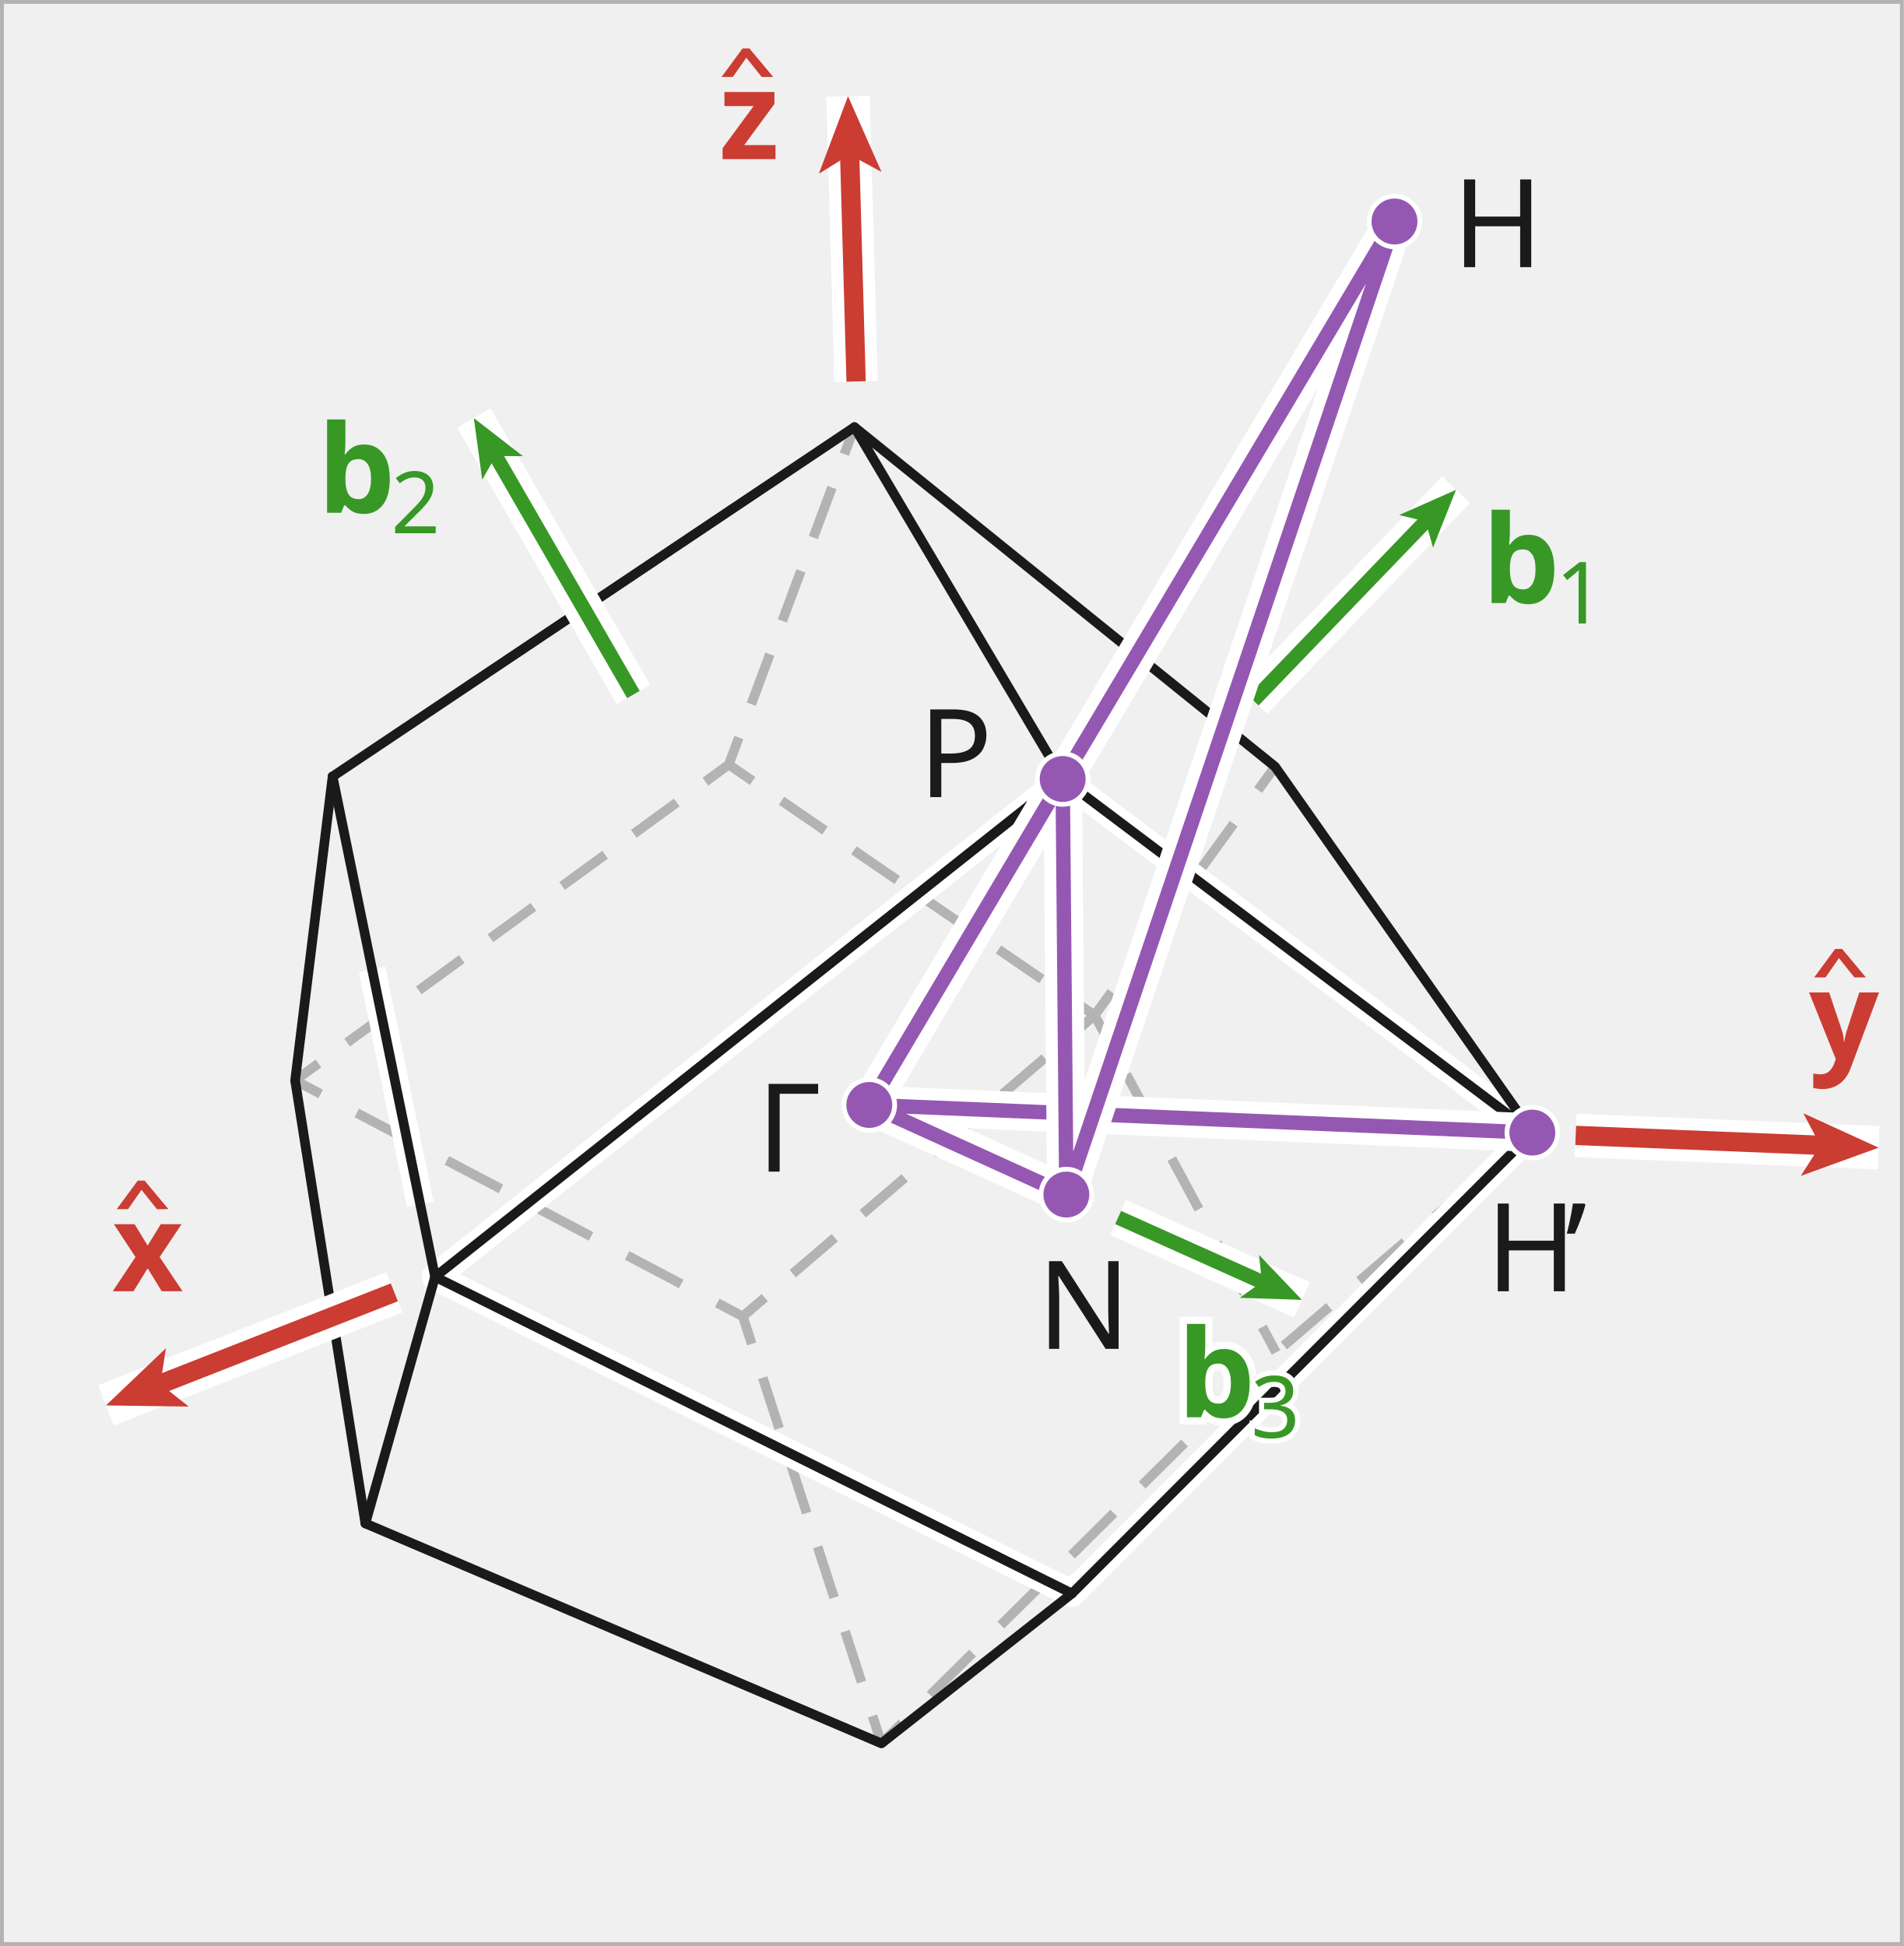
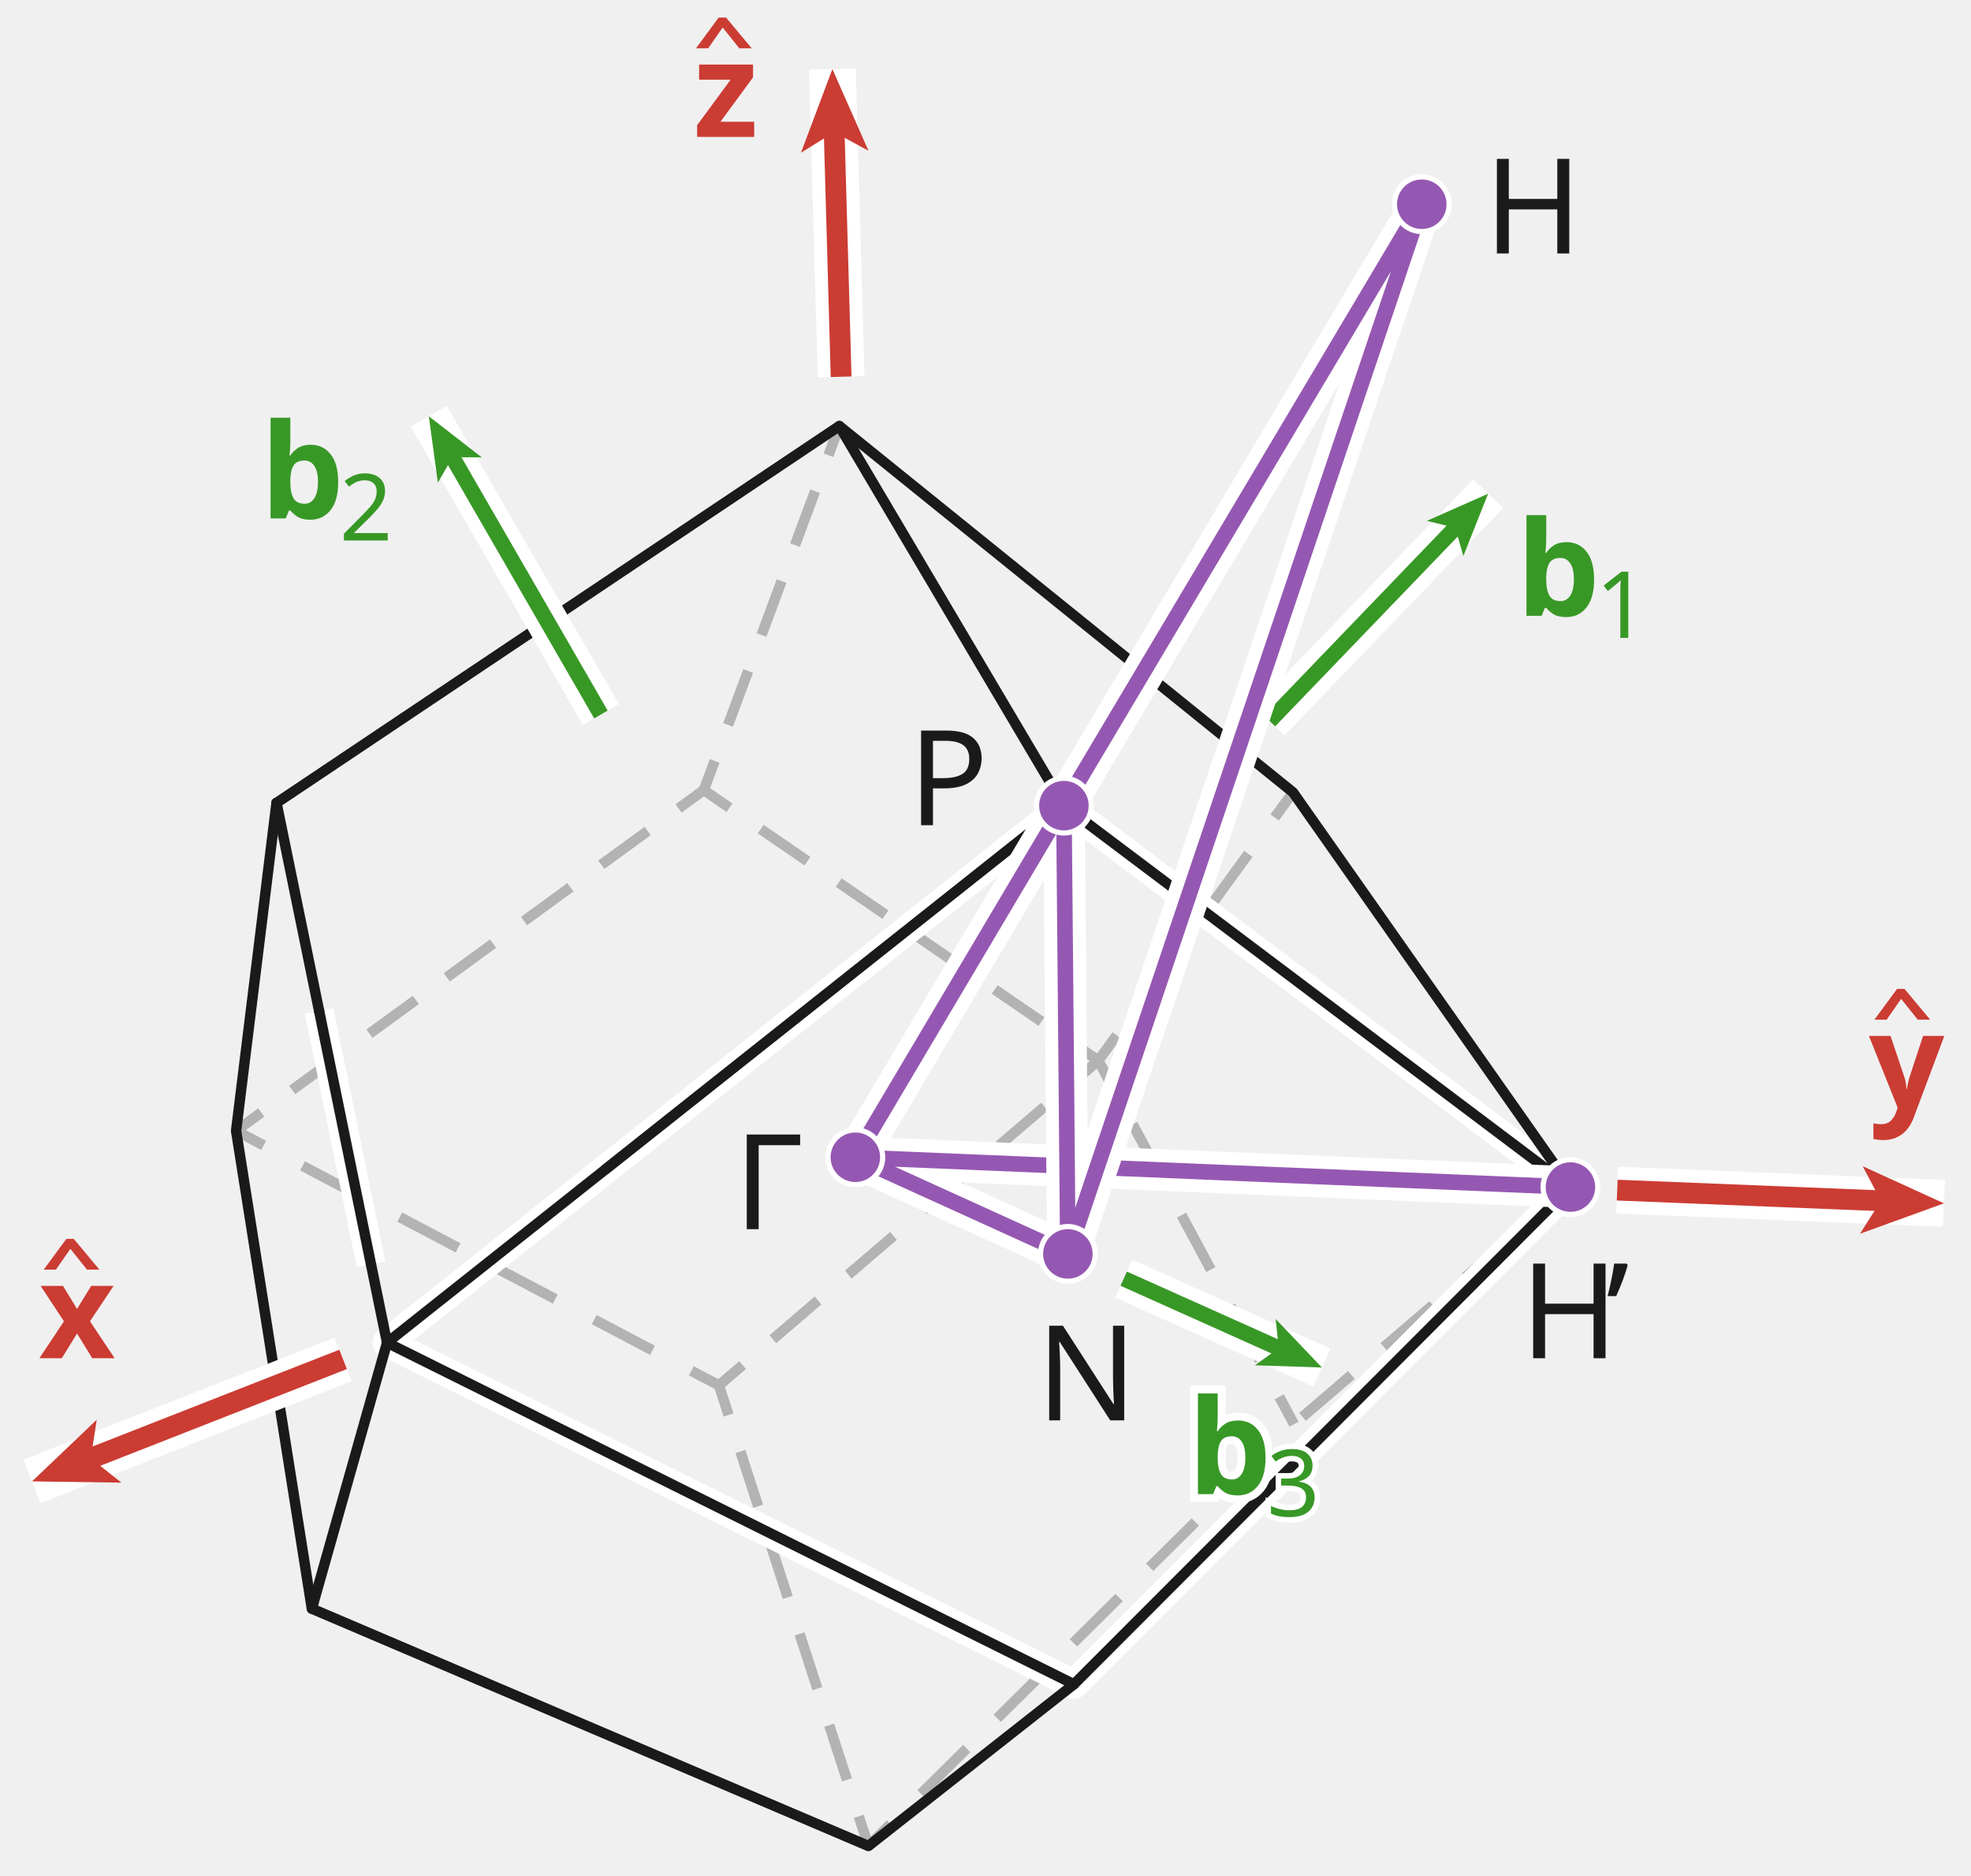
- <svg xmlns="http://www.w3.org/2000/svg" viewBox="0 0 494.043 505">
+ <svg xmlns="http://www.w3.org/2000/svg" id="logo-dark" viewBox="0 0 474.248 451.281">
  <defs>
-     <style>.cls-1,.cls-10,.cls-11,.cls-12,.cls-13,.cls-14,.cls-16,.cls-17,.cls-19,.cls-2,.cls-20,.cls-28,.cls-29,.cls-3,.cls-33,.cls-4,.cls-5,.cls-6,.cls-7,.cls-8,.cls-9{fill:none;}.cls-1,.cls-10,.cls-2,.cls-3,.cls-33,.cls-4,.cls-5,.cls-6,.cls-7,.cls-8,.cls-9{stroke:#b3b3b3;}.cls-1,.cls-10,.cls-11,.cls-12,.cls-19,.cls-2,.cls-20,.cls-3,.cls-4,.cls-5,.cls-6,.cls-7,.cls-8,.cls-9{stroke-linejoin:round;}.cls-1,.cls-10,.cls-12,.cls-2,.cls-3,.cls-4,.cls-5,.cls-6,.cls-7,.cls-8,.cls-9{stroke-width:2.5px;}.cls-2{stroke-dasharray:15.863 10.575;}.cls-3{stroke-dasharray:13.802 9.202;}.cls-4{stroke-dasharray:13.649 9.099;}.cls-5{stroke-dasharray:14.341 9.56;}.cls-6{stroke-dasharray:13.846 9.23;}.cls-7{stroke-dasharray:13.841 9.227;}.cls-8{stroke-dasharray:14.884 9.922;}.cls-9{stroke-dasharray:16.183 10.789;}.cls-10{stroke-dasharray:15.484 10.323;}.cls-11,.cls-13,.cls-16,.cls-19,.cls-28,.cls-29{stroke:#fff;}.cls-11{stroke-width:7px;}.cls-12{stroke:#1a1a1a;}.cls-12,.cls-19,.cls-20{stroke-linecap:round;}.cls-13,.cls-14,.cls-16,.cls-17,.cls-33{stroke-miterlimit:10;}.cls-13{stroke-width:11.25px;}.cls-14{stroke:#cb3c33;stroke-width:5px;}.cls-15,.cls-23,.cls-24,.cls-25{fill:#cb3c33;}.cls-16,.cls-19{stroke-width:10px;}.cls-17{stroke:#389826;}.cls-17,.cls-20,.cls-28,.cls-29{stroke-width:3.75px;}.cls-18,.cls-26,.cls-27{fill:#389826;}.cls-20{stroke:#9558b2;}.cls-21{fill:#9558b2;}.cls-22{fill:#fff;}.cls-23,.cls-24,.cls-25,.cls-26,.cls-27,.cls-28,.cls-29,.cls-30,.cls-32{font-size:31.875px;}.cls-23,.cls-24,.cls-25,.cls-26,.cls-28{font-family:MyriadPro-Bold, Myriad Pro;font-weight:700;}.cls-23{letter-spacing:-0.5em;}.cls-25{letter-spacing:0em;}.cls-27,.cls-29,.cls-30,.cls-32{font-family:MyriadPro-Regular, Myriad Pro;}.cls-30,.cls-32{fill:#1a1a1a;}.cls-30{letter-spacing:-0.005em;}.cls-31{letter-spacing:-0.086em;}</style>
+     <style>.cls-1,.cls-10,.cls-11,.cls-12,.cls-13,.cls-14,.cls-16,.cls-17,.cls-19,.cls-2,.cls-20,.cls-28,.cls-29,.cls-3,.cls-4,.cls-5,.cls-6,.cls-7,.cls-8,.cls-9{fill:none;}.cls-1,.cls-10,.cls-2,.cls-3,.cls-4,.cls-5,.cls-6,.cls-7,.cls-8,.cls-9{stroke:#b3b3b3;}.cls-1,.cls-10,.cls-11,.cls-12,.cls-19,.cls-2,.cls-20,.cls-3,.cls-4,.cls-5,.cls-6,.cls-7,.cls-8,.cls-9{stroke-linejoin:round;}.cls-1,.cls-10,.cls-12,.cls-2,.cls-3,.cls-4,.cls-5,.cls-6,.cls-7,.cls-8,.cls-9{stroke-width:2.5px;}.cls-2{stroke-dasharray:15.863 10.575;}.cls-3{stroke-dasharray:13.802 9.202;}.cls-4{stroke-dasharray:13.649 9.099;}.cls-5{stroke-dasharray:14.341 9.56;}.cls-6{stroke-dasharray:13.846 9.23;}.cls-7{stroke-dasharray:13.841 9.227;}.cls-8{stroke-dasharray:14.884 9.922;}.cls-9{stroke-dasharray:16.183 10.789;}.cls-10{stroke-dasharray:15.484 10.323;}.cls-11,.cls-13,.cls-16,.cls-19,.cls-28,.cls-29{stroke:#fff;}.cls-11{stroke-width:7px;}.cls-12{stroke:#1a1a1a;}.cls-12,.cls-19,.cls-20{stroke-linecap:round;}.cls-13,.cls-14,.cls-16,.cls-17{stroke-miterlimit:10;}.cls-13{stroke-width:11.25px;}.cls-14{stroke:#cb3c33;stroke-width:5px;}.cls-15,.cls-23,.cls-24,.cls-25{fill:#cb3c33;}.cls-16,.cls-19{stroke-width:10px;}.cls-17{stroke:#389826;}.cls-17,.cls-20,.cls-28,.cls-29{stroke-width:3.75px;}.cls-18,.cls-26,.cls-27{fill:#389826;}.cls-20{stroke:#9558b2;}.cls-21{fill:#9558b2;}.cls-22{fill:#fff;}.cls-23,.cls-24,.cls-25,.cls-26,.cls-27,.cls-28,.cls-29,.cls-30,.cls-32{font-size:31.875px;}.cls-23,.cls-24,.cls-25,.cls-26,.cls-28{font-family:MyriadPro-Bold, Myriad Pro;font-weight:700;}.cls-23{letter-spacing:-0.5em;}.cls-25{letter-spacing:0em;}.cls-27,.cls-29,.cls-30,.cls-32{font-family:MyriadPro-Regular, Myriad Pro;}.cls-30,.cls-32{fill:#1a1a1a;}.cls-30{letter-spacing:-0.005em;}.cls-31{letter-spacing:-0.086em;}</style>
  </defs>
-   <g id="logo-dark">
-     <g id="BZ-back">
-       <polyline class="cls-1" points="198.459 336.739 192.761 341.616 186.126 338.119" />
-       <line class="cls-2" x1="176.771" y1="333.189" x2="87.895" y2="286.35" />
-       <polyline class="cls-1" points="83.217 283.885 76.582 280.388 82.645 275.973" />
-       <line class="cls-3" x1="90.082" y1="270.555" x2="179.336" y2="205.546" />
-       <polyline class="cls-1" points="183.055 202.837 189.117 198.422 195.304 202.661" />
-       <line class="cls-4" x1="202.81" y1="207.805" x2="274.116" y2="256.67" />
-       <polyline class="cls-1" points="277.869 259.242 284.056 263.482 278.358 268.359" />
-       <line class="cls-5" x1="271.094" y1="274.575" x2="202.091" y2="333.631" />
-       <line class="cls-1" x1="221.733" y1="110.839" x2="219.116" y2="117.867" />
-       <line class="cls-6" x1="215.894" y1="126.517" x2="193.345" y2="187.068" />
-       <line class="cls-1" x1="191.734" y1="191.393" x2="189.117" y2="198.422" />
-       <line class="cls-1" x1="192.761" y1="341.616" x2="195.077" y2="348.75" />
-       <line class="cls-7" x1="197.926" y1="357.526" x2="224.991" y2="440.902" />
-       <line class="cls-1" x1="226.415" y1="445.291" x2="228.731" y2="452.424" />
-       <line class="cls-1" x1="331.13" y1="350.961" x2="327.576" y2="344.357" />
-       <line class="cls-8" x1="322.874" y1="335.619" x2="289.961" y2="274.455" />
-       <polyline class="cls-1" points="287.61 270.086 284.056 263.482 288.461 257.412" />
-       <line class="cls-9" x1="294.797" y1="248.68" x2="323.311" y2="209.387" />
-       <line class="cls-1" x1="326.479" y1="205.021" x2="330.884" y2="198.951" />
-       <line class="cls-1" x1="228.731" y1="452.424" x2="234.058" y2="447.145" />
-       <polyline class="cls-10" points="241.391 439.88 331.13 350.961 388.032 302.158" />
-       <line class="cls-1" x1="391.95" y1="298.798" x2="397.643" y2="293.915" />
-     </g>
-     <g id="BZ_front_" data-name="BZ (front)">
-       <polyline class="cls-11" points="275.765 202.158 112.905 331.35 180.319 364.87 278.173 413.524 397.643 293.915 275.765 202.158" />
-       <polyline class="cls-12" points="275.765 202.158 112.905 331.35 180.319 364.87 278.173 413.524 397.643 293.915 275.765 202.158" />
-       <polyline class="cls-12" points="278.173 413.524 228.731 452.424 94.813 395.34 112.905 331.35" />
-       <polyline class="cls-12" points="94.813 395.34 76.582 280.388 86.311 201.503" />
-       <polyline class="cls-12" points="165.461 289.659 275.765 202.158 221.733 110.839 86.311 201.503" />
-       <line class="cls-12" x1="109.043" y1="312.496" x2="112.905" y2="331.35" />
-       <line class="cls-11" x1="96.561" y1="251.551" x2="109.043" y2="312.496" />
-       <line class="cls-12" x1="96.561" y1="251.551" x2="109.043" y2="312.496" />
-       <line class="cls-12" x1="86.311" y1="201.503" x2="96.561" y2="251.551" />
-       <polyline class="cls-12" points="221.733 110.839 330.884 198.951 397.643 293.915" />
-     </g>
-     <g id="Cartesian_axes" data-name="Cartesian axes">
-       <line class="cls-13" x1="222.161" y1="98.988" x2="220.061" y2="24.966" />
-       <line class="cls-14" x1="222.161" y1="98.988" x2="220.461" y2="39.082" />
-       <polygon class="cls-15" points="220.061 24.966 228.753 44.626 220.491 40.137 212.499 45.088 220.061 24.966" />
-       <line class="cls-13" x1="408.893" y1="294.65" x2="487.521" y2="297.829" />
-       <line class="cls-14" x1="408.893" y1="294.65" x2="473.411" y2="297.258" />
-       <polygon class="cls-15" points="487.521 297.829 467.31 305.149 472.357 297.216 467.967 288.903 487.521 297.829" />
-       <line class="cls-13" x1="102.331" y1="335.37" x2="27.494" y2="364.717" />
-       <line class="cls-14" x1="102.331" y1="335.37" x2="40.64" y2="359.562" />
-       <polygon class="cls-15" points="27.494 364.717 43.05 349.883 41.623 359.177 48.986 365.021 27.494 364.717" />
-     </g>
-     <g id="Reciprocal_axes" data-name="Reciprocal axes">
-       <line class="cls-16" x1="164.369" y1="180.234" x2="122.956" y2="108.495" />
-       <line class="cls-17" x1="164.369" y1="180.234" x2="128.251" y2="117.667" />
-       <polygon class="cls-18" points="122.956 108.495 135.698 118.371 128.646 118.353 125.137 124.467 122.956 108.495" />
-       <line class="cls-16" x1="325.252" y1="181.783" x2="377.833" y2="127.122" />
-       <line class="cls-17" x1="325.252" y1="181.783" x2="370.491" y2="134.755" />
-       <polygon class="cls-18" points="377.833 127.122 371.882 142.105 369.942 135.325 363.094 133.651 377.833 127.122" />
-       <line class="cls-16" x1="290.157" y1="315.95" x2="337.847" y2="337.326" />
-       <line class="cls-17" x1="290.157" y1="315.95" x2="328.183" y2="332.994" />
-       <polygon class="cls-18" points="337.847 337.326 321.734 336.787 327.46 332.671 326.722 325.659 337.847 337.326" />
-     </g>
-     <g id="k-path">
-       <polyline class="cls-19" points="276.724 309.996 225.587 286.747 397.643 293.915" />
-       <polyline class="cls-20" points="276.724 309.996 225.587 286.747 397.643 293.915" />
-       <polyline class="cls-19" points="275.765 202.158 361.876 57.482 276.724 309.996 275.765 202.158 225.587 286.747" />
-       <polyline class="cls-20" points="275.765 202.158 361.876 57.482 276.724 309.996 275.765 202.158 225.587 286.747" />
-     </g>
-     <g id="High-symmetry_points" data-name="High-symmetry points">
-       <path class="cls-21" d="M276.724,316.576A6.58,6.58,0,1,1,283.3,310,6.588,6.588,0,0,1,276.724,316.576Z" />
-       <path class="cls-22" d="M276.724,304.042A5.954,5.954,0,1,1,270.77,310a5.954,5.954,0,0,1,5.954-5.954m0-1.25a7.2,7.2,0,1,0,7.2,7.2,7.212,7.212,0,0,0-7.2-7.2Z" />
-       <path class="cls-21" d="M225.587,293.327a6.58,6.58,0,1,1,6.58-6.58A6.588,6.588,0,0,1,225.587,293.327Z" />
-       <path class="cls-22" d="M225.587,280.793a5.954,5.954,0,1,1-5.954,5.954,5.954,5.954,0,0,1,5.954-5.954m0-1.25a7.2,7.2,0,1,0,7.205,7.2,7.212,7.212,0,0,0-7.205-7.2Z" />
-       <path class="cls-21" d="M275.765,208.737a6.579,6.579,0,1,1,6.579-6.579A6.586,6.586,0,0,1,275.765,208.737Z" />
-       <path class="cls-22" d="M275.765,196.2a5.954,5.954,0,1,1-5.955,5.954,5.953,5.953,0,0,1,5.955-5.954m0-1.25a7.2,7.2,0,1,0,7.2,7.2,7.212,7.212,0,0,0-7.2-7.2Z" />
-       <circle class="cls-21" cx="361.876" cy="57.482" r="6.58" />
-       <path class="cls-22" d="M361.876,51.528a5.955,5.955,0,1,1-5.955,5.954,5.954,5.954,0,0,1,5.955-5.954m0-1.25a7.2,7.2,0,1,0,7.2,7.2,7.213,7.213,0,0,0-7.2-7.2Z" />
-       <path class="cls-21" d="M397.643,300.5a6.58,6.58,0,1,1,6.579-6.58A6.587,6.587,0,0,1,397.643,300.5Z" />
-       <path class="cls-22" d="M397.643,287.961a5.955,5.955,0,1,1-5.954,5.954,5.954,5.954,0,0,1,5.954-5.954m0-1.25a7.2,7.2,0,1,0,7.2,7.2,7.212,7.212,0,0,0-7.2-7.2Z" />
-     </g>
-     <g id="Cartesian_labels" data-name="Cartesian labels">
-       <text class="cls-23" transform="translate(29.098 335.095)">x</text>
-       <text class="cls-24" transform="translate(29.704 317.83) scale(0.8 0.5)">^</text>
-       <text class="cls-23" transform="translate(469.465 274.957)">y</text>
-       <text class="cls-25" transform="translate(470.198 257.691) scale(0.8 0.5)">^</text>
-       <text class="cls-23" transform="translate(186.651 41.289)">z</text>
-       <text class="cls-24" transform="translate(186.651 24.023) scale(0.8 0.5)">^</text>
-     </g>
-     <g id="Reciprocal_labels" data-name="Reciprocal labels">
-       <text class="cls-26" transform="translate(82.398 133.064)">b</text>
-       <text class="cls-27" transform="translate(101.459 138.377) scale(0.7)">2</text>
-       <text class="cls-26" transform="translate(384.584 156.492)">b</text>
-       <text class="cls-27" transform="translate(403.644 161.804) scale(0.7)">1</text>
-       <text class="cls-26" transform="translate(305.533 367.785)">b</text>
-       <text class="cls-27" transform="translate(324.594 373.097) scale(0.7)">3</text>
-       <text class="cls-28" transform="translate(305.533 367.785)">b</text>
-       <text class="cls-29" transform="translate(324.594 373.097) scale(0.7)">3</text>
-       <text class="cls-26" transform="translate(305.533 367.785)">b</text>
-       <text class="cls-27" transform="translate(324.594 373.097) scale(0.7)">3</text>
-     </g>
-     <g id="Point_labels" data-name="Point labels">
-       <text class="cls-30" transform="translate(385.586 335.093)">H<tspan class="cls-31" x="20.623" y="0">’</tspan>
-       </text>
-       <text class="cls-32" transform="translate(376.859 69.332)">H</text>
-       <text class="cls-32" transform="translate(269.135 350.043)">N</text>
-       <text class="cls-32" transform="translate(196.368 304.043)">Γ</text>
-       <text class="cls-32" transform="translate(238.313 206.863)">P</text>
-     </g>
+   <g id="BZ-back">
+     <polyline class="cls-1" points="178.682 328.387 172.984 333.264 166.349 329.767" />
+     <line class="cls-2" x1="156.993" y1="324.836" x2="68.117" y2="277.998" />
+     <polyline class="cls-1" points="63.44 275.533 56.805 272.036 62.867 267.62" />
+     <line class="cls-3" x1="70.305" y1="262.203" x2="159.558" y2="197.194" />
+     <polyline class="cls-1" points="163.277 194.485 169.339 190.069 175.526 194.309" />
+     <line class="cls-4" x1="183.032" y1="199.453" x2="254.339" y2="248.318" />
+     <polyline class="cls-1" points="258.092 250.89 264.278 255.129 258.58 260.006" />
+     <line class="cls-5" x1="251.317" y1="266.222" x2="182.314" y2="325.279" />
+     <line class="cls-1" x1="201.956" y1="102.486" x2="199.338" y2="109.515" />
+     <line class="cls-6" x1="196.117" y1="118.165" x2="173.567" y2="178.716" />
+     <line class="cls-1" x1="171.957" y1="183.041" x2="169.339" y2="190.069" />
+     <line class="cls-1" x1="172.984" y1="333.264" x2="175.299" y2="340.397" />
+     <line class="cls-7" x1="178.148" y1="349.174" x2="205.213" y2="432.55" />
+     <line class="cls-1" x1="206.638" y1="436.938" x2="208.953" y2="444.072" />
+     <line class="cls-1" x1="311.352" y1="342.609" x2="307.798" y2="336.004" />
+     <line class="cls-8" x1="303.096" y1="327.267" x2="270.183" y2="266.103" />
+     <polyline class="cls-1" points="267.832 261.734 264.278 255.129 268.683 249.059" />
+     <line class="cls-9" x1="275.02" y1="240.328" x2="303.533" y2="201.035" />
+     <line class="cls-1" x1="306.702" y1="196.669" x2="311.107" y2="190.599" />
+     <line class="cls-1" x1="208.953" y1="444.072" x2="214.281" y2="438.793" />
+     <polyline class="cls-10" points="221.614 431.527 311.352 342.609 368.255 293.806" />
+     <line class="cls-1" x1="372.172" y1="290.446" x2="377.865" y2="285.563" />
  </g>
-   <g id="logo">
-     <rect class="cls-33" x="0.5" y="0.5" width="493.043" height="504" />
+   <g id="BZ_front_" data-name="BZ (front)">
+     <polyline class="cls-11" points="255.987 193.805 93.127 322.998 160.542 356.517 258.396 405.172 377.865 285.563 255.987 193.805" />
+     <polyline class="cls-12" points="255.987 193.805 93.127 322.998 160.542 356.517 258.396 405.172 377.865 285.563 255.987 193.805" />
+     <polyline class="cls-12" points="258.396 405.172 208.953 444.072 75.035 386.987 93.127 322.998" />
+     <polyline class="cls-12" points="75.035 386.987 56.805 272.036 66.534 193.151" />
+     <polyline class="cls-12" points="145.683 281.306 255.987 193.805 201.956 102.486 66.534 193.151" />
+     <line class="cls-12" x1="89.266" y1="304.143" x2="93.127" y2="322.998" />
+     <line class="cls-11" x1="76.784" y1="243.198" x2="89.266" y2="304.143" />
+     <line class="cls-12" x1="76.784" y1="243.198" x2="89.266" y2="304.143" />
+     <line class="cls-12" x1="66.534" y1="193.151" x2="76.784" y2="243.198" />
+     <polyline class="cls-12" points="201.956 102.486 311.107 190.599 377.865 285.563" />
+   </g>
+   <g id="Cartesian_axes" data-name="Cartesian axes">
+     <line class="cls-13" x1="202.384" y1="90.636" x2="200.283" y2="16.614" />
+     <line class="cls-14" x1="202.384" y1="90.636" x2="200.684" y2="30.729" />
+     <polygon class="cls-15" points="200.283 16.614 208.975 36.274 200.714 31.785 192.722 36.735 200.283 16.614" />
+     <line class="cls-13" x1="389.116" y1="286.297" x2="467.743" y2="289.476" />
+     <line class="cls-14" x1="389.116" y1="286.297" x2="453.634" y2="288.906" />
+     <polygon class="cls-15" points="467.743 289.476 447.533 296.797 452.579 288.863 448.19 280.55 467.743 289.476" />
+     <line class="cls-13" x1="82.553" y1="327.017" x2="7.716" y2="356.365" />
+     <line class="cls-14" x1="82.553" y1="327.017" x2="20.863" y2="351.209" />
+     <polygon class="cls-15" points="7.716 356.365 23.273 341.531 21.845 350.824 29.209 356.668 7.716 356.365" />
+   </g>
+   <g id="Reciprocal_axes" data-name="Reciprocal axes">
+     <line class="cls-16" x1="144.591" y1="171.881" x2="103.178" y2="100.142" />
+     <line class="cls-17" x1="144.591" y1="171.881" x2="108.473" y2="109.314" />
+     <polygon class="cls-18" points="103.178 100.142 115.921 110.018 108.869 110 105.359 116.115 103.178 100.142" />
+     <line class="cls-16" x1="305.474" y1="173.43" x2="358.056" y2="118.77" />
+     <line class="cls-17" x1="305.474" y1="173.43" x2="350.714" y2="126.402" />
+     <polygon class="cls-18" points="358.056 118.77 352.104 133.753 350.165 126.973 343.316 125.298 358.056 118.77" />
+     <line class="cls-16" x1="270.379" y1="307.598" x2="318.07" y2="328.974" />
+     <line class="cls-17" x1="270.379" y1="307.598" x2="308.405" y2="324.642" />
+     <polygon class="cls-18" points="318.07 328.974 301.957 328.434 307.683 324.318 306.945 317.306 318.07 328.974" />
+   </g>
+   <g id="k-path">
+     <polyline class="cls-19" points="256.947 301.643 205.81 278.394 377.865 285.563" />
+     <polyline class="cls-20" points="256.947 301.643 205.81 278.394 377.865 285.563" />
+     <polyline class="cls-19" points="255.987 193.805 342.098 49.13 256.947 301.643 255.987 193.805 205.81 278.394" />
+     <polyline class="cls-20" points="255.987 193.805 342.098 49.13 256.947 301.643 255.987 193.805 205.81 278.394" />
+   </g>
+   <g id="High-symmetry_points" data-name="High-symmetry points">
+     <path class="cls-21" d="M256.947,308.223a6.58,6.58,0,1,1,6.579-6.58A6.587,6.587,0,0,1,256.947,308.223Z" />
+     <path class="cls-22" d="M256.947,295.689a5.955,5.955,0,1,1-5.955,5.954,5.954,5.954,0,0,1,5.955-5.954m0-1.25a7.2,7.2,0,1,0,7.2,7.2,7.213,7.213,0,0,0-7.2-7.2Z" />
+     <path class="cls-21" d="M205.81,284.974a6.58,6.58,0,1,1,6.579-6.58A6.588,6.588,0,0,1,205.81,284.974Z" />
+     <path class="cls-22" d="M205.81,272.44a5.955,5.955,0,1,1-5.955,5.954,5.954,5.954,0,0,1,5.955-5.954m0-1.25a7.2,7.2,0,1,0,7.2,7.2,7.213,7.213,0,0,0-7.2-7.2Z" />
+     <path class="cls-21" d="M255.987,200.385a6.58,6.58,0,1,1,6.58-6.579A6.586,6.586,0,0,1,255.987,200.385Z" />
+     <path class="cls-22" d="M255.987,187.851a5.955,5.955,0,1,1-5.954,5.954,5.955,5.955,0,0,1,5.954-5.954m0-1.25a7.2,7.2,0,1,0,7.205,7.2,7.213,7.213,0,0,0-7.205-7.2Z" />
+     <circle class="cls-21" cx="342.098" cy="49.13" r="6.58" />
+     <path class="cls-22" d="M342.1,43.175a5.955,5.955,0,1,1-5.954,5.955,5.955,5.955,0,0,1,5.954-5.955m0-1.25a7.2,7.2,0,1,0,7.2,7.205,7.213,7.213,0,0,0-7.2-7.205Z" />
+     <path class="cls-21" d="M377.865,292.142a6.579,6.579,0,1,1,6.58-6.579A6.586,6.586,0,0,1,377.865,292.142Z" />
+     <path class="cls-22" d="M377.865,279.608a5.955,5.955,0,1,1-5.954,5.955,5.955,5.955,0,0,1,5.954-5.955m0-1.25a7.2,7.2,0,1,0,7.2,7.2,7.213,7.213,0,0,0-7.2-7.2Z" />
+   </g>
+   <g id="Cartesian_labels" data-name="Cartesian labels">
+     <text class="cls-23" transform="translate(9.321 326.743)">x</text>
+     <text class="cls-24" transform="translate(9.926 309.477) scale(0.8 0.5)">^</text>
+     <text class="cls-23" transform="translate(449.687 266.604)">y</text>
+     <text class="cls-25" transform="translate(450.421 249.339) scale(0.8 0.5)">^</text>
+     <text class="cls-23" transform="translate(166.873 32.936)">z</text>
+     <text class="cls-24" transform="translate(166.873 15.671) scale(0.8 0.5)">^</text>
+   </g>
+   <g id="Reciprocal_labels" data-name="Reciprocal labels">
+     <text class="cls-26" transform="translate(62.621 124.712)">b</text>
+     <text class="cls-27" transform="translate(81.682 130.024) scale(0.7)">2</text>
+     <text class="cls-26" transform="translate(364.806 148.139)">b</text>
+     <text class="cls-27" transform="translate(383.867 153.452) scale(0.7)">1</text>
+     <text class="cls-26" transform="translate(285.756 359.432)">b</text>
+     <text class="cls-27" transform="translate(304.816 364.745) scale(0.7)">3</text>
+     <text class="cls-28" transform="translate(285.756 359.432)">b</text>
+     <text class="cls-29" transform="translate(304.816 364.745) scale(0.7)">3</text>
+     <text class="cls-26" transform="translate(285.756 359.432)">b</text>
+     <text class="cls-27" transform="translate(304.816 364.745) scale(0.7)">3</text>
+   </g>
+   <g id="Point_labels" data-name="Point labels">
+     <text class="cls-30" transform="translate(365.808 326.741)">H<tspan class="cls-31" x="20.623" y="0">’</tspan>
+     </text>
+     <text class="cls-32" transform="translate(357.082 60.979)">H</text>
+     <text class="cls-32" transform="translate(249.357 341.69)">N</text>
+     <text class="cls-32" transform="translate(176.59 295.69)">Γ</text>
+     <text class="cls-32" transform="translate(218.535 198.51)">P</text>
  </g>
</svg>
